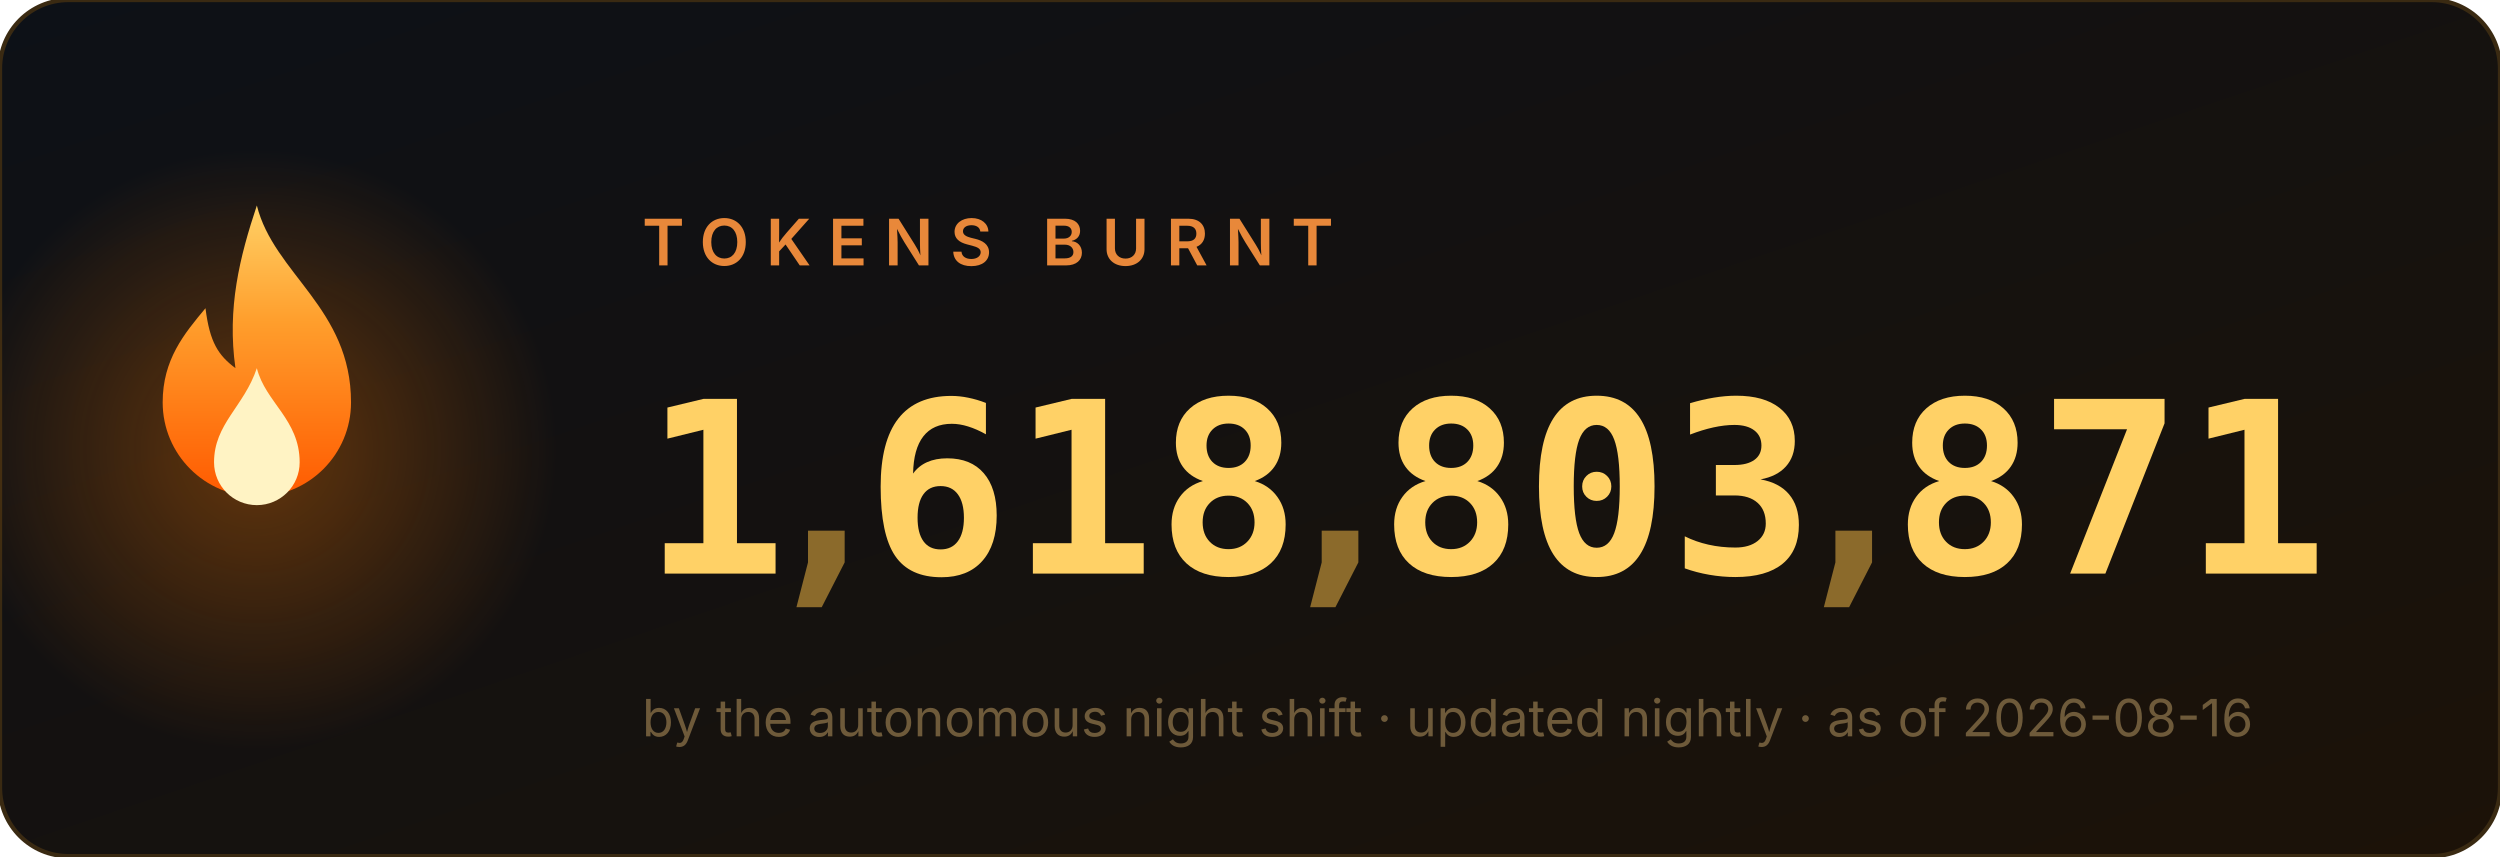
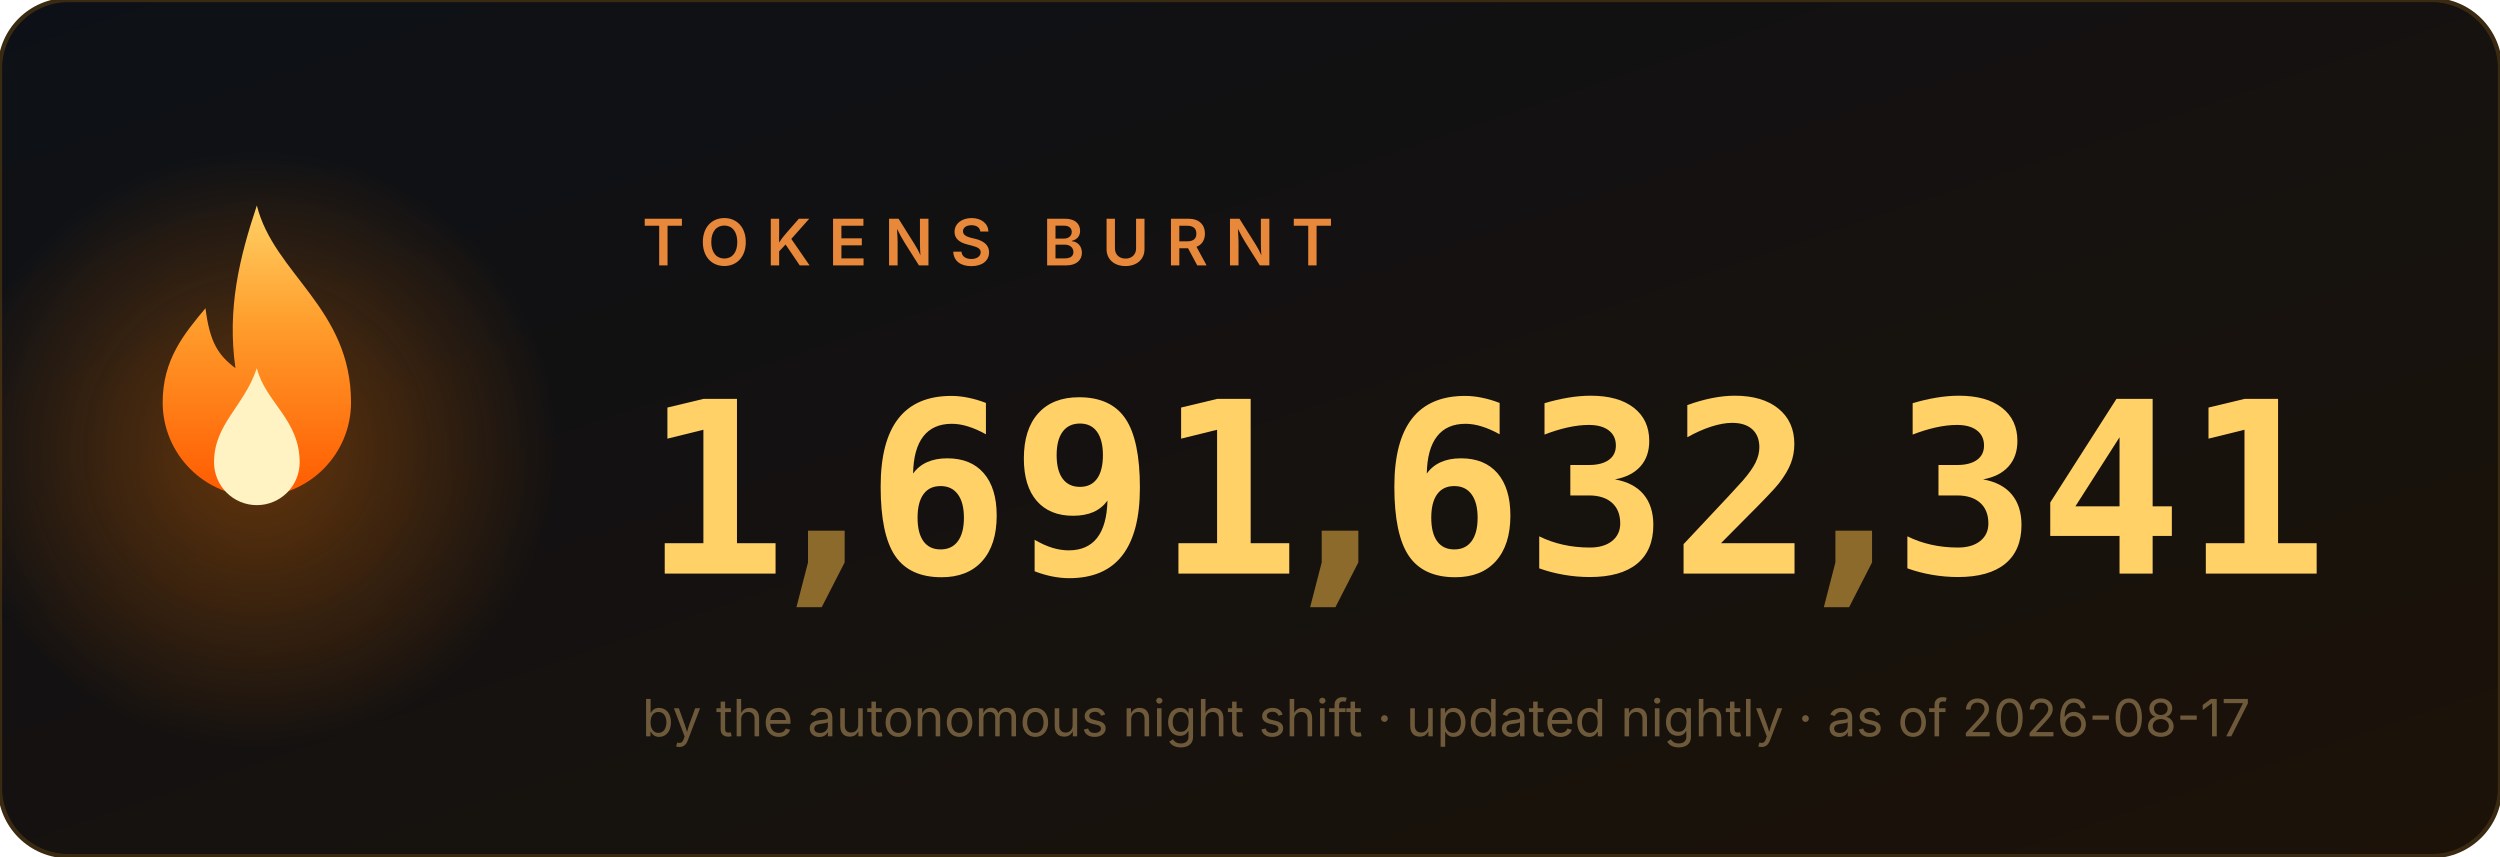
- <svg xmlns="http://www.w3.org/2000/svg" width="584" height="200" viewBox="0 0 584 200" role="img" aria-label="1,618,803,871 tokens burnt">
+ <svg xmlns="http://www.w3.org/2000/svg" width="584" height="200" viewBox="0 0 584 200" role="img" aria-label="1,691,632,341 tokens burnt">
  <style>
.num{font:700 56px ui-monospace,'Cascadia Code',Menlo,Consolas,monospace;fill:#ffd166}
.comma{fill:#8b6a2b}
.label{font:600 15px -apple-system,'Segoe UI',sans-serif;fill:#e8883a;letter-spacing:4px}
.sub{font:400 12px -apple-system,'Segoe UI',sans-serif;fill:#6e5a3a}
</style>
  <defs>
    <linearGradient id="bg" x1="0" y1="0" x2="1" y2="1">
      <stop offset="0" stop-color="#0d1117" />
      <stop offset="1" stop-color="#1c1208" />
    </linearGradient>
    <linearGradient id="fg" x1="0" y1="1" x2="0" y2="0">
      <stop offset="0" stop-color="#ff5a00" />
      <stop offset=".6" stop-color="#ff9e2c" />
      <stop offset="1" stop-color="#ffd166" />
    </linearGradient>
    <radialGradient id="halo">
      <stop offset="0" stop-color="#ff7b00" />
      <stop offset="1" stop-color="#ff7b00" stop-opacity="0" />
    </radialGradient>
  </defs>
  <rect width="584" height="200" rx="16" fill="url(#bg)" stroke="#3a2a12" />
  <circle cx="60" cy="105" r="70" fill="url(#halo)" opacity=".35">
    <animate attributeName="opacity" values=".25;.55;.25" dur="2.2s" repeatCount="indefinite" />
  </circle>
  <g transform="translate(60,128)">
    <g>
      <animateTransform attributeName="transform" type="scale" values="1 1;.95 1.1;1 1" dur="1.6s" repeatCount="indefinite" additive="sum" calcMode="spline" keySplines=".4 0 .6 1;.4 0 .6 1" />
      <path d="M0 -80c4 16 22 24 22 46a22 22 0 1 1-44 0c0-10 5-16 10-22 1 8 3 11 7 14-2-14 1-26 5-38z" fill="url(#fg)" />
      <path d="M0 -42c2 8 10 12 10 22a10 10 0 1 1-20 0c0-9 7-13 10-22z" fill="#fff3c4">
        <animateTransform attributeName="transform" type="scale" values="1 1;1.06 .92;1 1" dur="1.1s" repeatCount="indefinite" additive="sum" calcMode="spline" keySplines=".4 0 .6 1;.4 0 .6 1" />
      </path>
    </g>
  </g>
  <text x="150" y="62" class="label">TOKENS BURNT</text>
  <svg x="150" y="84" width="34" height="64" viewBox="0 0 34 64">
    <g transform="translate(0,-64)">
      <g>
        <animateTransform attributeName="transform" type="translate" values="0 64;0 64;0 0" keyTimes="0;0.000;1" dur="0.97s" begin="0s" fill="freeze" additive="sum" calcMode="spline" keySplines="0 0 1 1;.2 .7 .3 1" />
        <text x="17" y="50" class="num" text-anchor="middle">0</text>
        <text x="17" y="114" class="num" text-anchor="middle">1</text>
        <text x="17" y="178" class="num" text-anchor="middle">2</text>
        <text x="17" y="242" class="num" text-anchor="middle">3</text>
        <text x="17" y="306" class="num" text-anchor="middle">4</text>
        <text x="17" y="370" class="num" text-anchor="middle">5</text>
        <text x="17" y="434" class="num" text-anchor="middle">6</text>
        <text x="17" y="498" class="num" text-anchor="middle">7</text>
        <text x="17" y="562" class="num" text-anchor="middle">8</text>
        <text x="17" y="626" class="num" text-anchor="middle">9</text>
      </g>
    </g>
  </svg>
  <text x="193" y="134" class="num comma" text-anchor="middle">,</text>
  <svg x="202" y="84" width="34" height="64" viewBox="0 0 34 64">
    <g transform="translate(0,-384)">
      <g>
        <animateTransform attributeName="transform" type="translate" values="0 384;0 384;0 0" keyTimes="0;0.154;1" dur="1.56s" begin="0s" fill="freeze" additive="sum" calcMode="spline" keySplines="0 0 1 1;.2 .7 .3 1" />
        <text x="17" y="50" class="num" text-anchor="middle">0</text>
        <text x="17" y="114" class="num" text-anchor="middle">1</text>
        <text x="17" y="178" class="num" text-anchor="middle">2</text>
        <text x="17" y="242" class="num" text-anchor="middle">3</text>
        <text x="17" y="306" class="num" text-anchor="middle">4</text>
        <text x="17" y="370" class="num" text-anchor="middle">5</text>
        <text x="17" y="434" class="num" text-anchor="middle">6</text>
        <text x="17" y="498" class="num" text-anchor="middle">7</text>
        <text x="17" y="562" class="num" text-anchor="middle">8</text>
        <text x="17" y="626" class="num" text-anchor="middle">9</text>
      </g>
    </g>
  </svg>
  <svg x="236" y="84" width="34" height="64" viewBox="0 0 34 64">
+     <g transform="translate(0,-576)">
+       <g>
+         <animateTransform attributeName="transform" type="translate" values="0 576;0 576;0 0" keyTimes="0;0.190;1" dur="1.89s" begin="0s" fill="freeze" additive="sum" calcMode="spline" keySplines="0 0 1 1;.2 .7 .3 1" />
+         <text x="17" y="50" class="num" text-anchor="middle">0</text>
+         <text x="17" y="114" class="num" text-anchor="middle">1</text>
+         <text x="17" y="178" class="num" text-anchor="middle">2</text>
+         <text x="17" y="242" class="num" text-anchor="middle">3</text>
+         <text x="17" y="306" class="num" text-anchor="middle">4</text>
+         <text x="17" y="370" class="num" text-anchor="middle">5</text>
+         <text x="17" y="434" class="num" text-anchor="middle">6</text>
+         <text x="17" y="498" class="num" text-anchor="middle">7</text>
+         <text x="17" y="562" class="num" text-anchor="middle">8</text>
+         <text x="17" y="626" class="num" text-anchor="middle">9</text>
+       </g>
+     </g>
+   </svg>
+   <svg x="270" y="84" width="34" height="64" viewBox="0 0 34 64">
    <g transform="translate(0,-64)">
      <g>
-         <animateTransform attributeName="transform" type="translate" values="0 64;0 64;0 0" keyTimes="0;0.271;1" dur="1.33s" begin="0s" fill="freeze" additive="sum" calcMode="spline" keySplines="0 0 1 1;.2 .7 .3 1" />
-         <text x="17" y="50" class="num" text-anchor="middle">0</text>
-         <text x="17" y="114" class="num" text-anchor="middle">1</text>
-         <text x="17" y="178" class="num" text-anchor="middle">2</text>
-         <text x="17" y="242" class="num" text-anchor="middle">3</text>
-         <text x="17" y="306" class="num" text-anchor="middle">4</text>
-         <text x="17" y="370" class="num" text-anchor="middle">5</text>
-         <text x="17" y="434" class="num" text-anchor="middle">6</text>
-         <text x="17" y="498" class="num" text-anchor="middle">7</text>
-         <text x="17" y="562" class="num" text-anchor="middle">8</text>
-         <text x="17" y="626" class="num" text-anchor="middle">9</text>
-       </g>
-     </g>
-   </svg>
-   <svg x="270" y="84" width="34" height="64" viewBox="0 0 34 64">
-     <g transform="translate(0,-512)">
-       <g>
-         <animateTransform attributeName="transform" type="translate" values="0 512;0 512;0 0" keyTimes="0;0.247;1" dur="1.94s" begin="0s" fill="freeze" additive="sum" calcMode="spline" keySplines="0 0 1 1;.2 .7 .3 1" />
+         <animateTransform attributeName="transform" type="translate" values="0 64;0 64;0 0" keyTimes="0;0.331;1" dur="1.45s" begin="0s" fill="freeze" additive="sum" calcMode="spline" keySplines="0 0 1 1;.2 .7 .3 1" />
        <text x="17" y="50" class="num" text-anchor="middle">0</text>
        <text x="17" y="114" class="num" text-anchor="middle">1</text>
        <text x="17" y="178" class="num" text-anchor="middle">2</text>
        <text x="17" y="242" class="num" text-anchor="middle">3</text>
        <text x="17" y="306" class="num" text-anchor="middle">4</text>
        <text x="17" y="370" class="num" text-anchor="middle">5</text>
        <text x="17" y="434" class="num" text-anchor="middle">6</text>
        <text x="17" y="498" class="num" text-anchor="middle">7</text>
        <text x="17" y="562" class="num" text-anchor="middle">8</text>
        <text x="17" y="626" class="num" text-anchor="middle">9</text>
      </g>
    </g>
  </svg>
  <text x="313" y="134" class="num comma" text-anchor="middle">,</text>
  <svg x="322" y="84" width="34" height="64" viewBox="0 0 34 64">
-     <g transform="translate(0,-512)">
-       <g>
-         <animateTransform attributeName="transform" type="translate" values="0 512;0 512;0 0" keyTimes="0;0.330;1" dur="2.18s" begin="0s" fill="freeze" additive="sum" calcMode="spline" keySplines="0 0 1 1;.2 .7 .3 1" />
+     <g transform="translate(0,-384)">
+       <g>
+         <animateTransform attributeName="transform" type="translate" values="0 384;0 384;0 0" keyTimes="0;0.353;1" dur="2.04s" begin="0s" fill="freeze" additive="sum" calcMode="spline" keySplines="0 0 1 1;.2 .7 .3 1" />
        <text x="17" y="50" class="num" text-anchor="middle">0</text>
        <text x="17" y="114" class="num" text-anchor="middle">1</text>
        <text x="17" y="178" class="num" text-anchor="middle">2</text>
        <text x="17" y="242" class="num" text-anchor="middle">3</text>
        <text x="17" y="306" class="num" text-anchor="middle">4</text>
        <text x="17" y="370" class="num" text-anchor="middle">5</text>
        <text x="17" y="434" class="num" text-anchor="middle">6</text>
        <text x="17" y="498" class="num" text-anchor="middle">7</text>
        <text x="17" y="562" class="num" text-anchor="middle">8</text>
        <text x="17" y="626" class="num" text-anchor="middle">9</text>
      </g>
    </g>
  </svg>
  <svg x="356" y="84" width="34" height="64" viewBox="0 0 34 64">
-     <g transform="translate(0,0)">
-       <g>
-         <animateTransform attributeName="transform" type="translate" values="0 0;0 0;0 0" keyTimes="0;0.483;1" dur="1.74s" begin="0s" fill="freeze" additive="sum" calcMode="spline" keySplines="0 0 1 1;.2 .7 .3 1" />
+     <g transform="translate(0,-192)">
+       <g>
+         <animateTransform attributeName="transform" type="translate" values="0 192;0 192;0 0" keyTimes="0;0.431;1" dur="1.95s" begin="0s" fill="freeze" additive="sum" calcMode="spline" keySplines="0 0 1 1;.2 .7 .3 1" />
        <text x="17" y="50" class="num" text-anchor="middle">0</text>
        <text x="17" y="114" class="num" text-anchor="middle">1</text>
        <text x="17" y="178" class="num" text-anchor="middle">2</text>
        <text x="17" y="242" class="num" text-anchor="middle">3</text>
        <text x="17" y="306" class="num" text-anchor="middle">4</text>
        <text x="17" y="370" class="num" text-anchor="middle">5</text>
        <text x="17" y="434" class="num" text-anchor="middle">6</text>
        <text x="17" y="498" class="num" text-anchor="middle">7</text>
        <text x="17" y="562" class="num" text-anchor="middle">8</text>
        <text x="17" y="626" class="num" text-anchor="middle">9</text>
      </g>
    </g>
  </svg>
  <svg x="390" y="84" width="34" height="64" viewBox="0 0 34 64">
-     <g transform="translate(0,-192)">
-       <g>
-         <animateTransform attributeName="transform" type="translate" values="0 192;0 192;0 0" keyTimes="0;0.464;1" dur="2.07s" begin="0s" fill="freeze" additive="sum" calcMode="spline" keySplines="0 0 1 1;.2 .7 .3 1" />
+     <g transform="translate(0,-128)">
+       <g>
+         <animateTransform attributeName="transform" type="translate" values="0 128;0 128;0 0" keyTimes="0;0.480;1" dur="2.00s" begin="0s" fill="freeze" additive="sum" calcMode="spline" keySplines="0 0 1 1;.2 .7 .3 1" />
        <text x="17" y="50" class="num" text-anchor="middle">0</text>
        <text x="17" y="114" class="num" text-anchor="middle">1</text>
        <text x="17" y="178" class="num" text-anchor="middle">2</text>
        <text x="17" y="242" class="num" text-anchor="middle">3</text>
        <text x="17" y="306" class="num" text-anchor="middle">4</text>
        <text x="17" y="370" class="num" text-anchor="middle">5</text>
        <text x="17" y="434" class="num" text-anchor="middle">6</text>
        <text x="17" y="498" class="num" text-anchor="middle">7</text>
        <text x="17" y="562" class="num" text-anchor="middle">8</text>
        <text x="17" y="626" class="num" text-anchor="middle">9</text>
      </g>
    </g>
  </svg>
  <text x="433" y="134" class="num comma" text-anchor="middle">,</text>
  <svg x="442" y="84" width="34" height="64" viewBox="0 0 34 64">
-     <g transform="translate(0,-512)">
-       <g>
-         <animateTransform attributeName="transform" type="translate" values="0 512;0 512;0 0" keyTimes="0;0.451;1" dur="2.66s" begin="0s" fill="freeze" additive="sum" calcMode="spline" keySplines="0 0 1 1;.2 .7 .3 1" />
+     <g transform="translate(0,-192)">
+       <g>
+         <animateTransform attributeName="transform" type="translate" values="0 192;0 192;0 0" keyTimes="0;0.519;1" dur="2.31s" begin="0s" fill="freeze" additive="sum" calcMode="spline" keySplines="0 0 1 1;.2 .7 .3 1" />
        <text x="17" y="50" class="num" text-anchor="middle">0</text>
        <text x="17" y="114" class="num" text-anchor="middle">1</text>
        <text x="17" y="178" class="num" text-anchor="middle">2</text>
        <text x="17" y="242" class="num" text-anchor="middle">3</text>
        <text x="17" y="306" class="num" text-anchor="middle">4</text>
        <text x="17" y="370" class="num" text-anchor="middle">5</text>
        <text x="17" y="434" class="num" text-anchor="middle">6</text>
        <text x="17" y="498" class="num" text-anchor="middle">7</text>
        <text x="17" y="562" class="num" text-anchor="middle">8</text>
        <text x="17" y="626" class="num" text-anchor="middle">9</text>
      </g>
    </g>
  </svg>
  <svg x="476" y="84" width="34" height="64" viewBox="0 0 34 64">
-     <g transform="translate(0,-448)">
-       <g>
-         <animateTransform attributeName="transform" type="translate" values="0 448;0 448;0 0" keyTimes="0;0.487;1" dur="2.71s" begin="0s" fill="freeze" additive="sum" calcMode="spline" keySplines="0 0 1 1;.2 .7 .3 1" />
+     <g transform="translate(0,-256)">
+       <g>
+         <animateTransform attributeName="transform" type="translate" values="0 256;0 256;0 0" keyTimes="0;0.528;1" dur="2.50s" begin="0s" fill="freeze" additive="sum" calcMode="spline" keySplines="0 0 1 1;.2 .7 .3 1" />
        <text x="17" y="50" class="num" text-anchor="middle">0</text>
        <text x="17" y="114" class="num" text-anchor="middle">1</text>
        <text x="17" y="178" class="num" text-anchor="middle">2</text>
        <text x="17" y="242" class="num" text-anchor="middle">3</text>
        <text x="17" y="306" class="num" text-anchor="middle">4</text>
        <text x="17" y="370" class="num" text-anchor="middle">5</text>
        <text x="17" y="434" class="num" text-anchor="middle">6</text>
        <text x="17" y="498" class="num" text-anchor="middle">7</text>
        <text x="17" y="562" class="num" text-anchor="middle">8</text>
        <text x="17" y="626" class="num" text-anchor="middle">9</text>
      </g>
    </g>
  </svg>
  <svg x="510" y="84" width="34" height="64" viewBox="0 0 34 64">
    <g transform="translate(0,-64)">
      <g>
        <animateTransform attributeName="transform" type="translate" values="0 64;0 64;0 0" keyTimes="0;0.598;1" dur="2.41s" begin="0s" fill="freeze" additive="sum" calcMode="spline" keySplines="0 0 1 1;.2 .7 .3 1" />
        <text x="17" y="50" class="num" text-anchor="middle">0</text>
        <text x="17" y="114" class="num" text-anchor="middle">1</text>
        <text x="17" y="178" class="num" text-anchor="middle">2</text>
        <text x="17" y="242" class="num" text-anchor="middle">3</text>
        <text x="17" y="306" class="num" text-anchor="middle">4</text>
        <text x="17" y="370" class="num" text-anchor="middle">5</text>
        <text x="17" y="434" class="num" text-anchor="middle">6</text>
        <text x="17" y="498" class="num" text-anchor="middle">7</text>
        <text x="17" y="562" class="num" text-anchor="middle">8</text>
        <text x="17" y="626" class="num" text-anchor="middle">9</text>
      </g>
    </g>
  </svg>
-   <text x="150" y="172" class="sub">by the autonomous night shift · updated nightly · as of 2026-08-16</text>
+   <text x="150" y="172" class="sub">by the autonomous night shift · updated nightly · as of 2026-08-17</text>
</svg>
